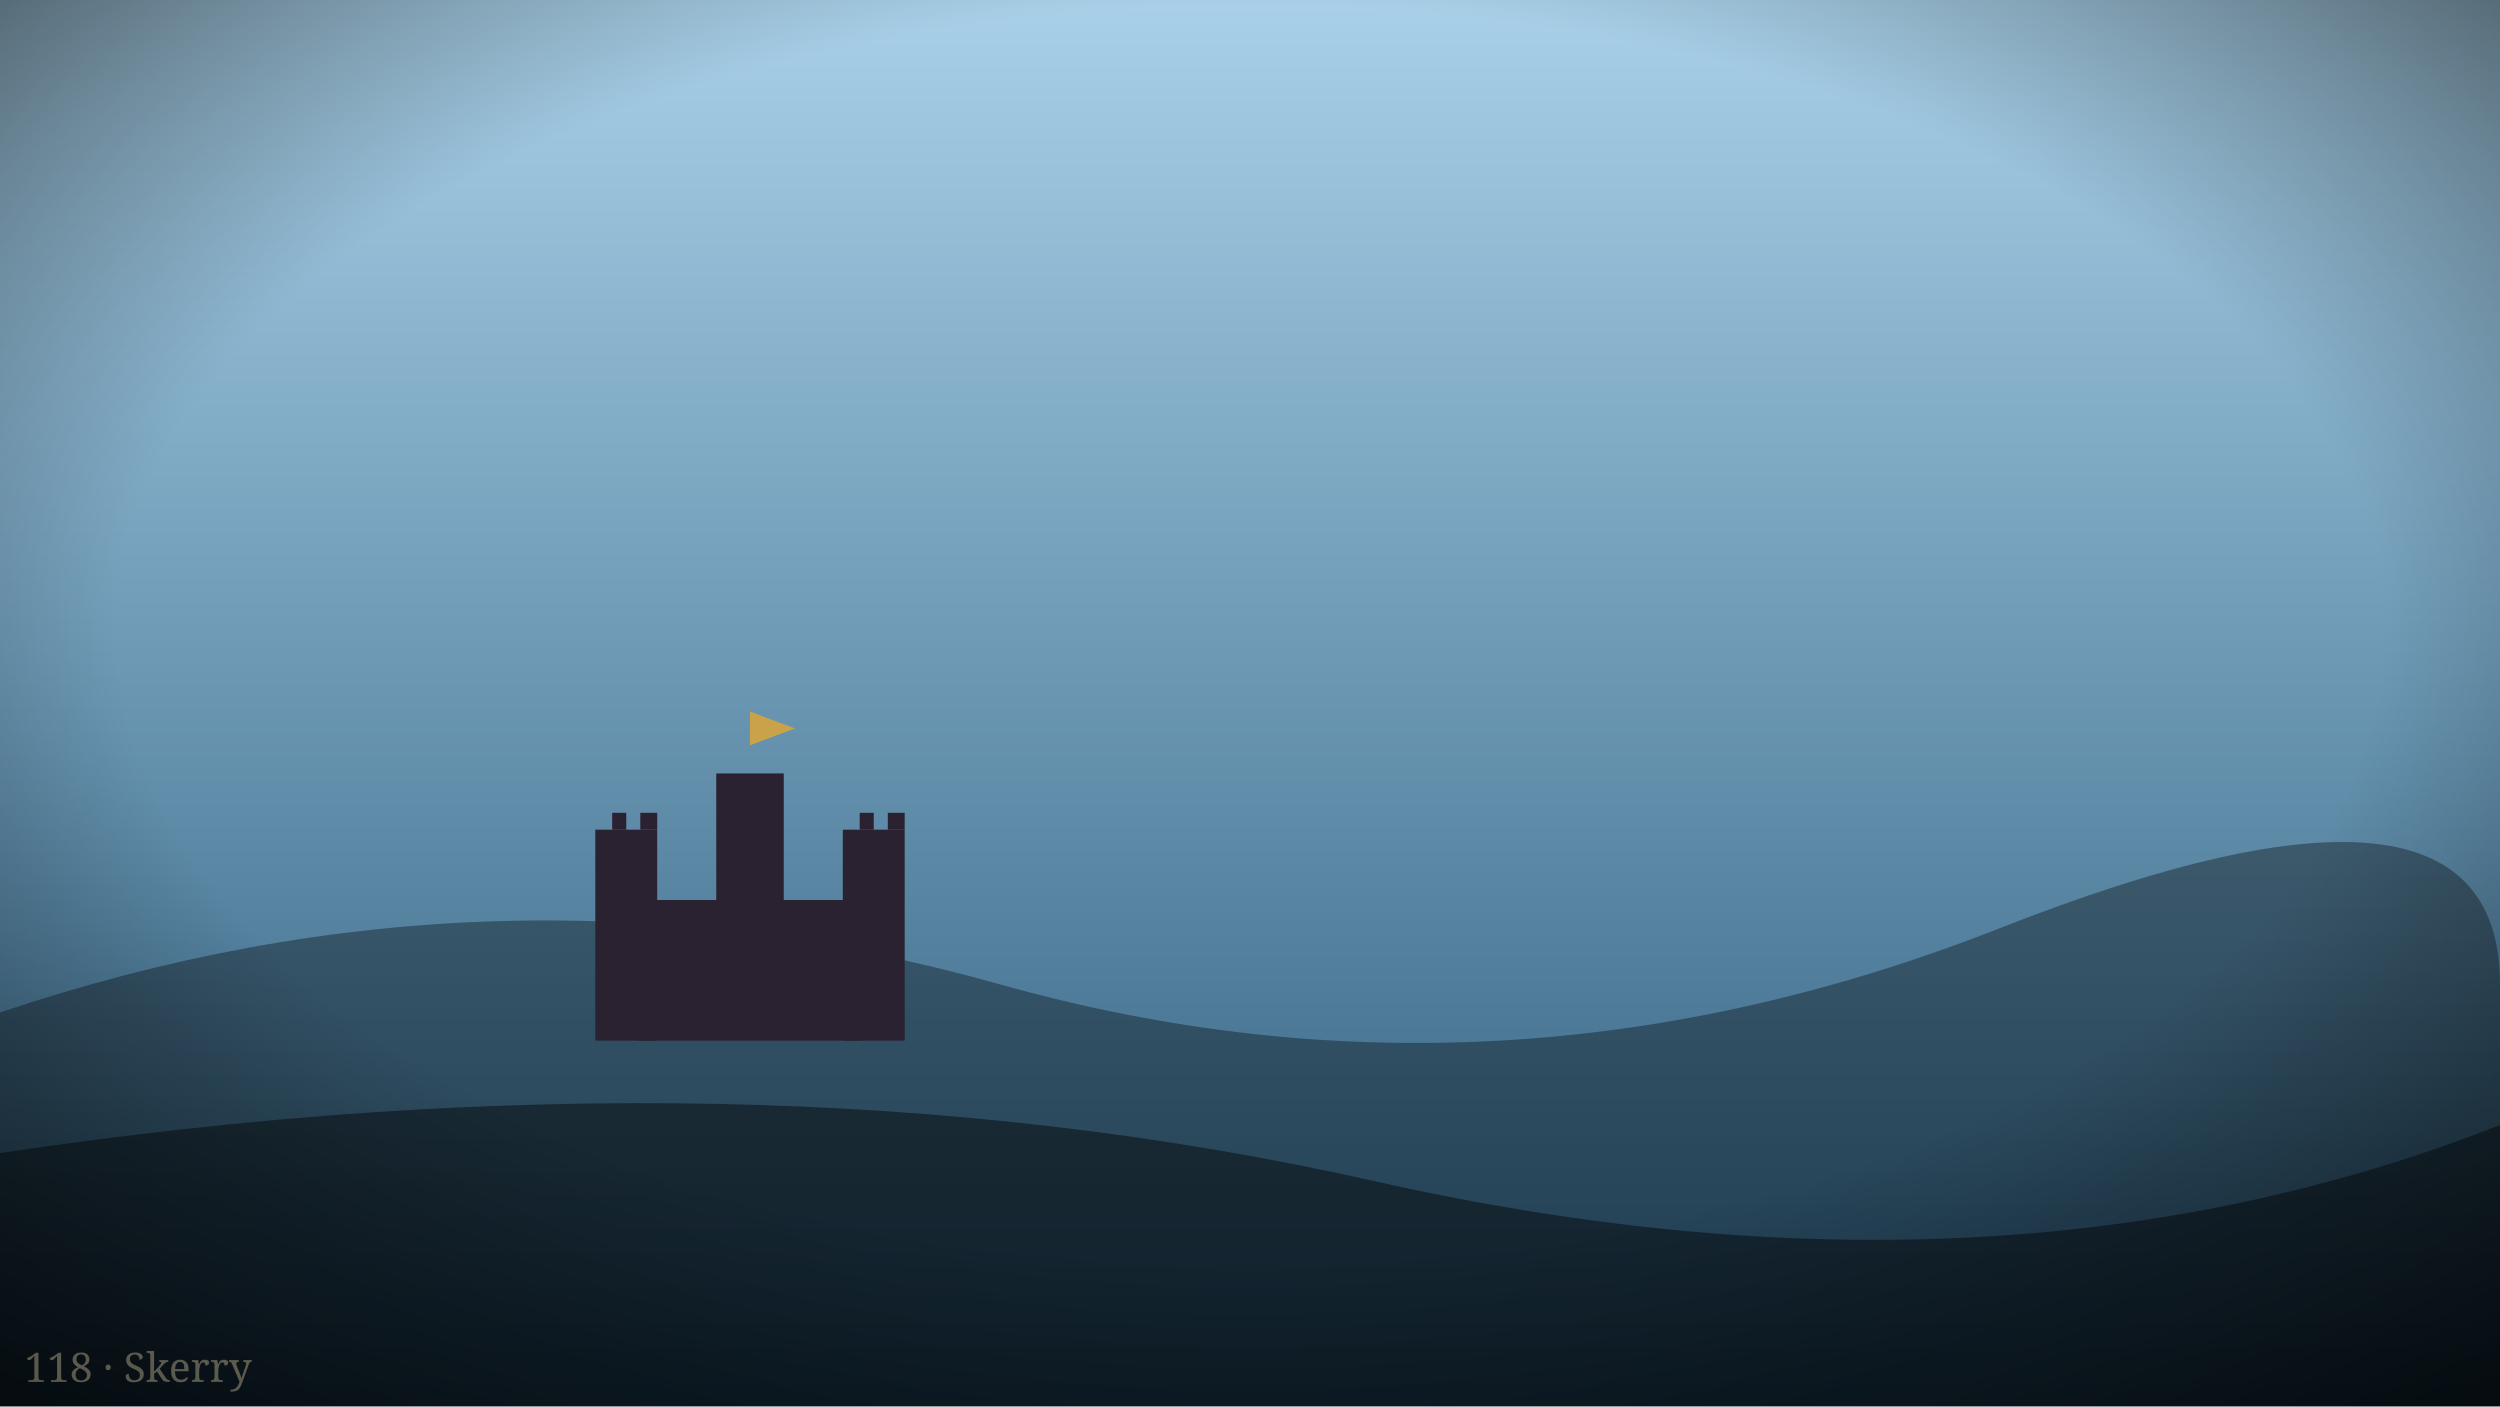
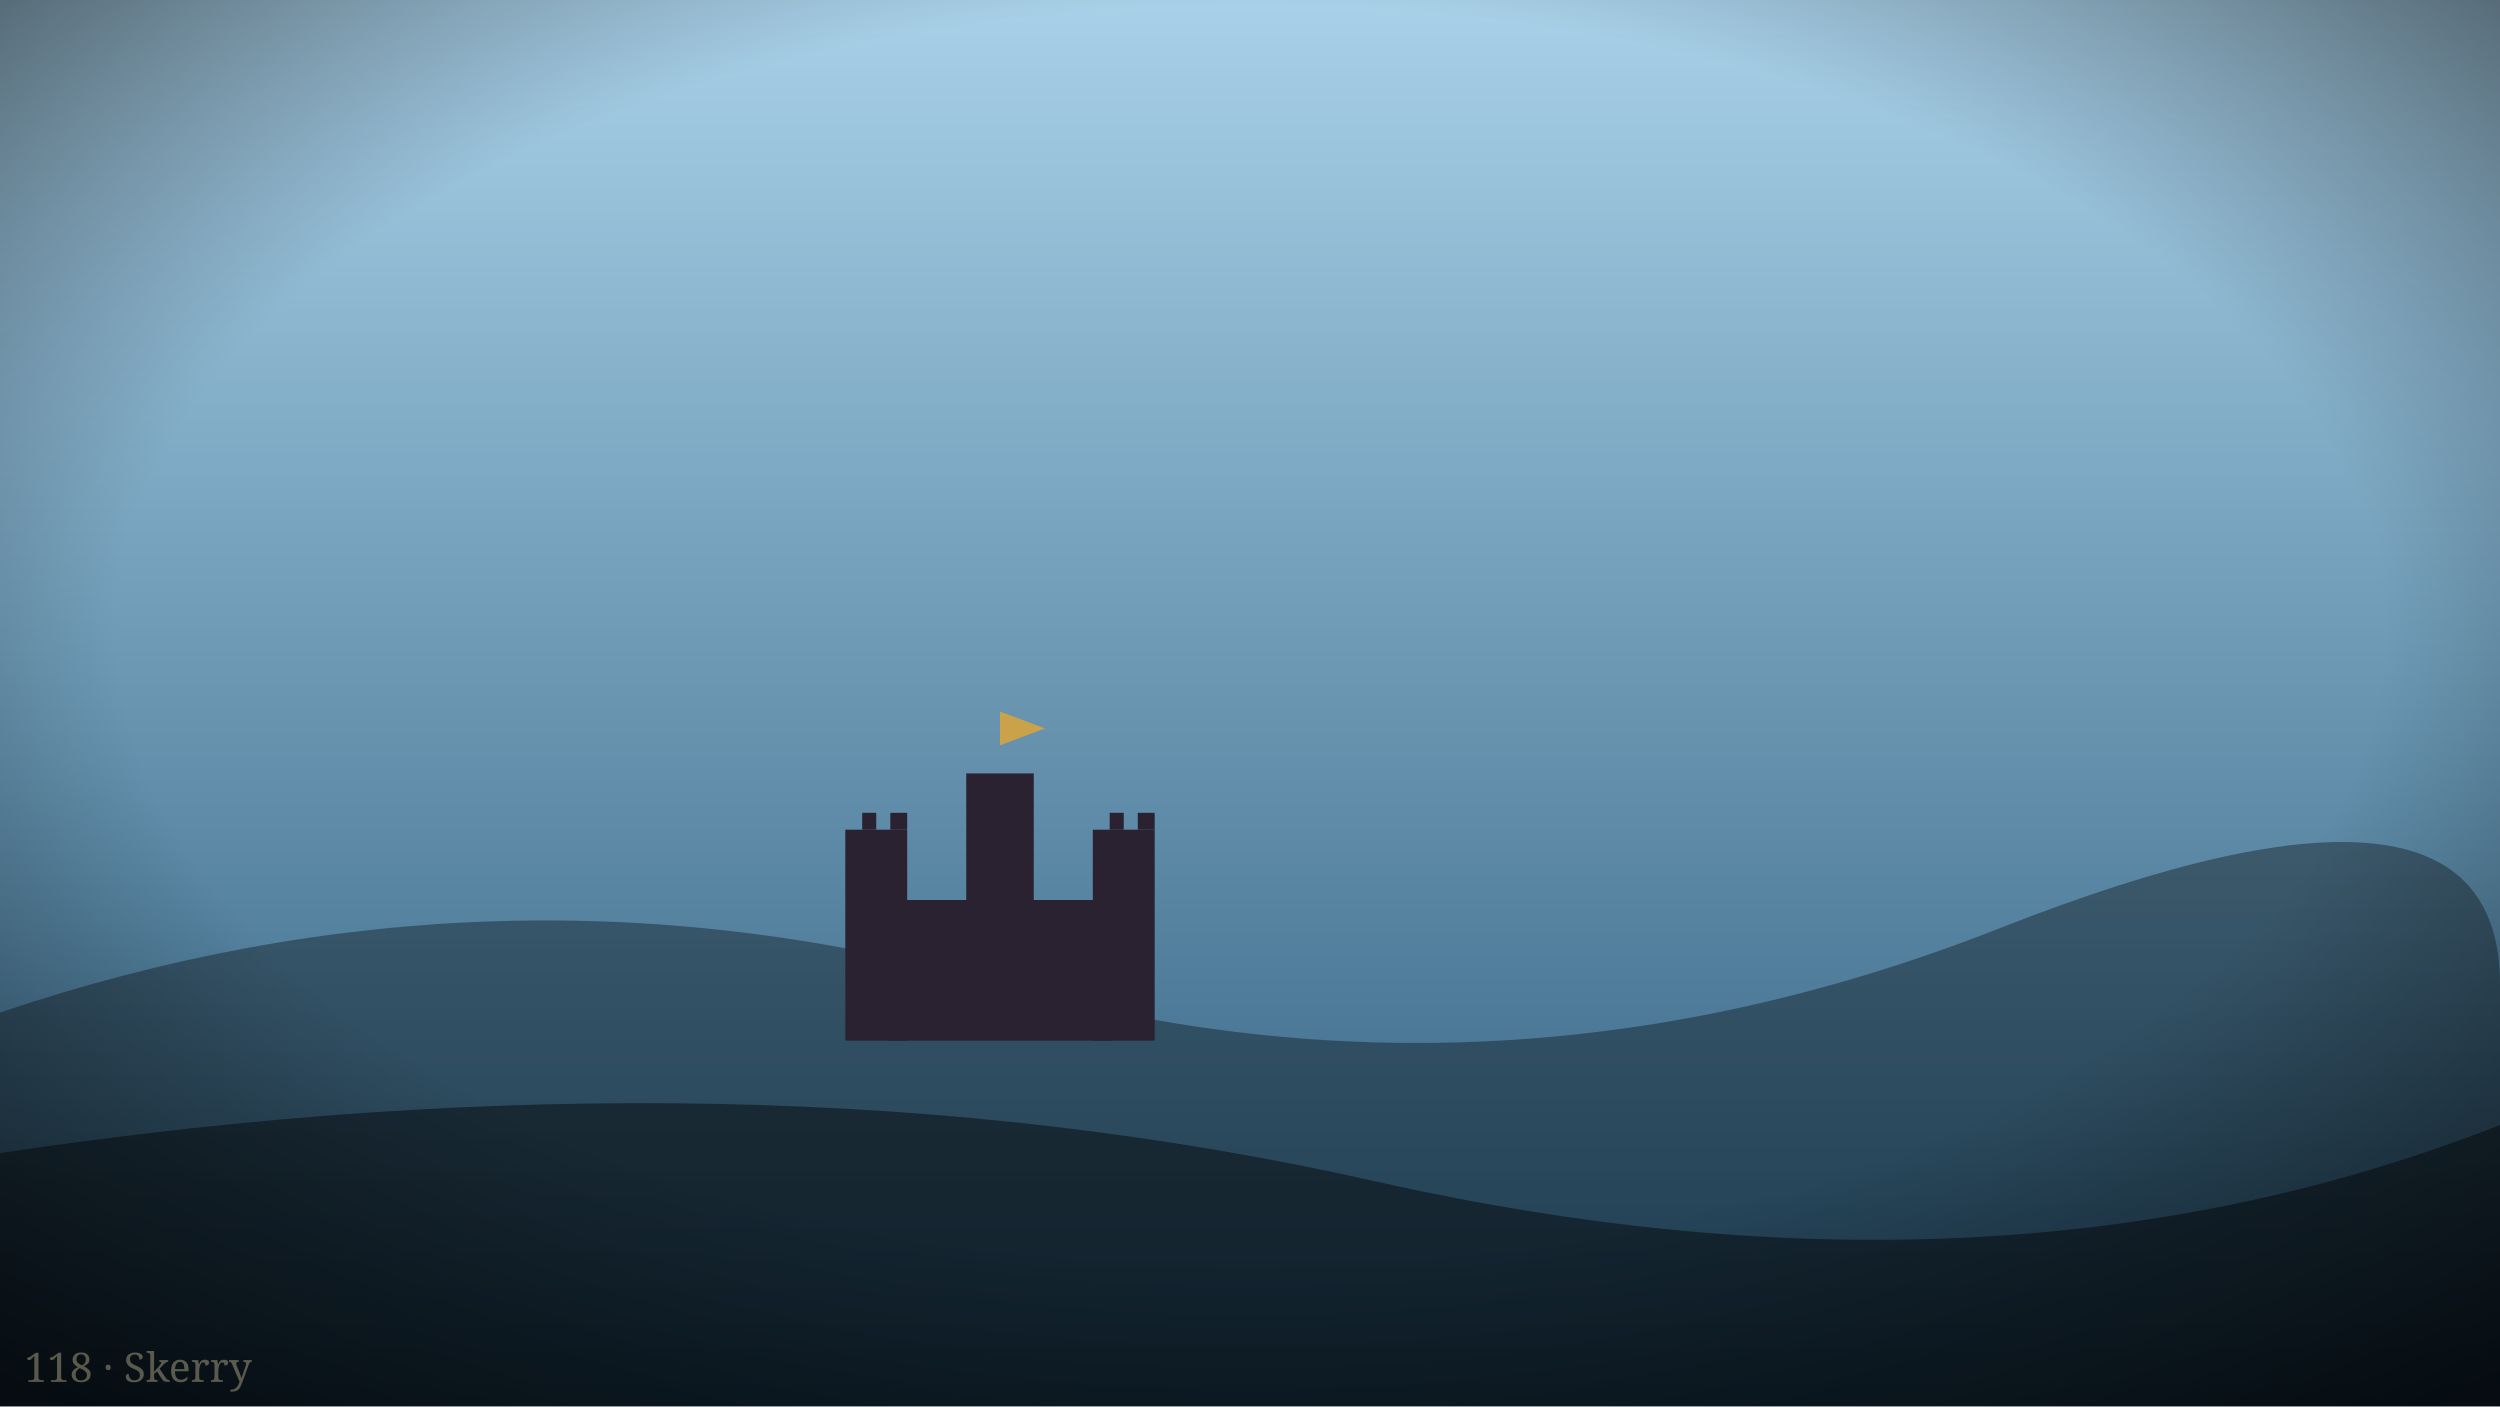
<svg xmlns="http://www.w3.org/2000/svg" viewBox="0 0 800 450" width="800" height="450">
  <defs>
    <linearGradient id="g" x1="0" y1="0" x2="0" y2="1">
      <stop offset="0" stop-color="#a8d0e8" />
      <stop offset="1" stop-color="#2a5a7a" />
    </linearGradient>
    <radialGradient id="v" cx="0.5" cy="0.45" r="0.75">
      <stop offset="0.6" stop-color="#000" stop-opacity="0" />
      <stop offset="1" stop-color="#000" stop-opacity="0.65" />
    </radialGradient>
  </defs>
  <rect width="800" height="450" fill="url(#g)" />
  <path d="M0 324 Q 160 270 320 315 T 640 297 T 800 315 V 450 H 0 Z" fill="#000" fill-opacity="0.35" />
  <path d="M0 369 Q 240 333 440 378 T 800 360 V 450 H 0 Z" fill="#000" fill-opacity="0.45" />
-   <g transform="translate(240 315) scale(0.9)" fill="#2a2230">
+   <g transform="translate(320 315) scale(0.9)" fill="#2a2230">
    <rect x="-40" y="-30" width="80" height="50" />
    <rect x="-55" y="-55" width="22" height="75" />
    <rect x="33" y="-55" width="22" height="75" />
    <rect x="-12" y="-75" width="24" height="45" />
    <path d="M-55 -55 h6 v-6 h5 v6 h5 v-6 h6 v6 M33 -55 h6 v-6 h5 v6 h5 v-6 h6 v6" />
    <path d="M0 -75 v-22 l16 6 -16 6" fill="#c9a24a" />
  </g>
  <rect width="800" height="450" fill="url(#v)" />
  <text x="7.8" y="442.2" font-family="Georgia,serif" font-size="13" fill="#f3e3b5" fill-opacity="0.35">118 · Skerry</text>
</svg>
